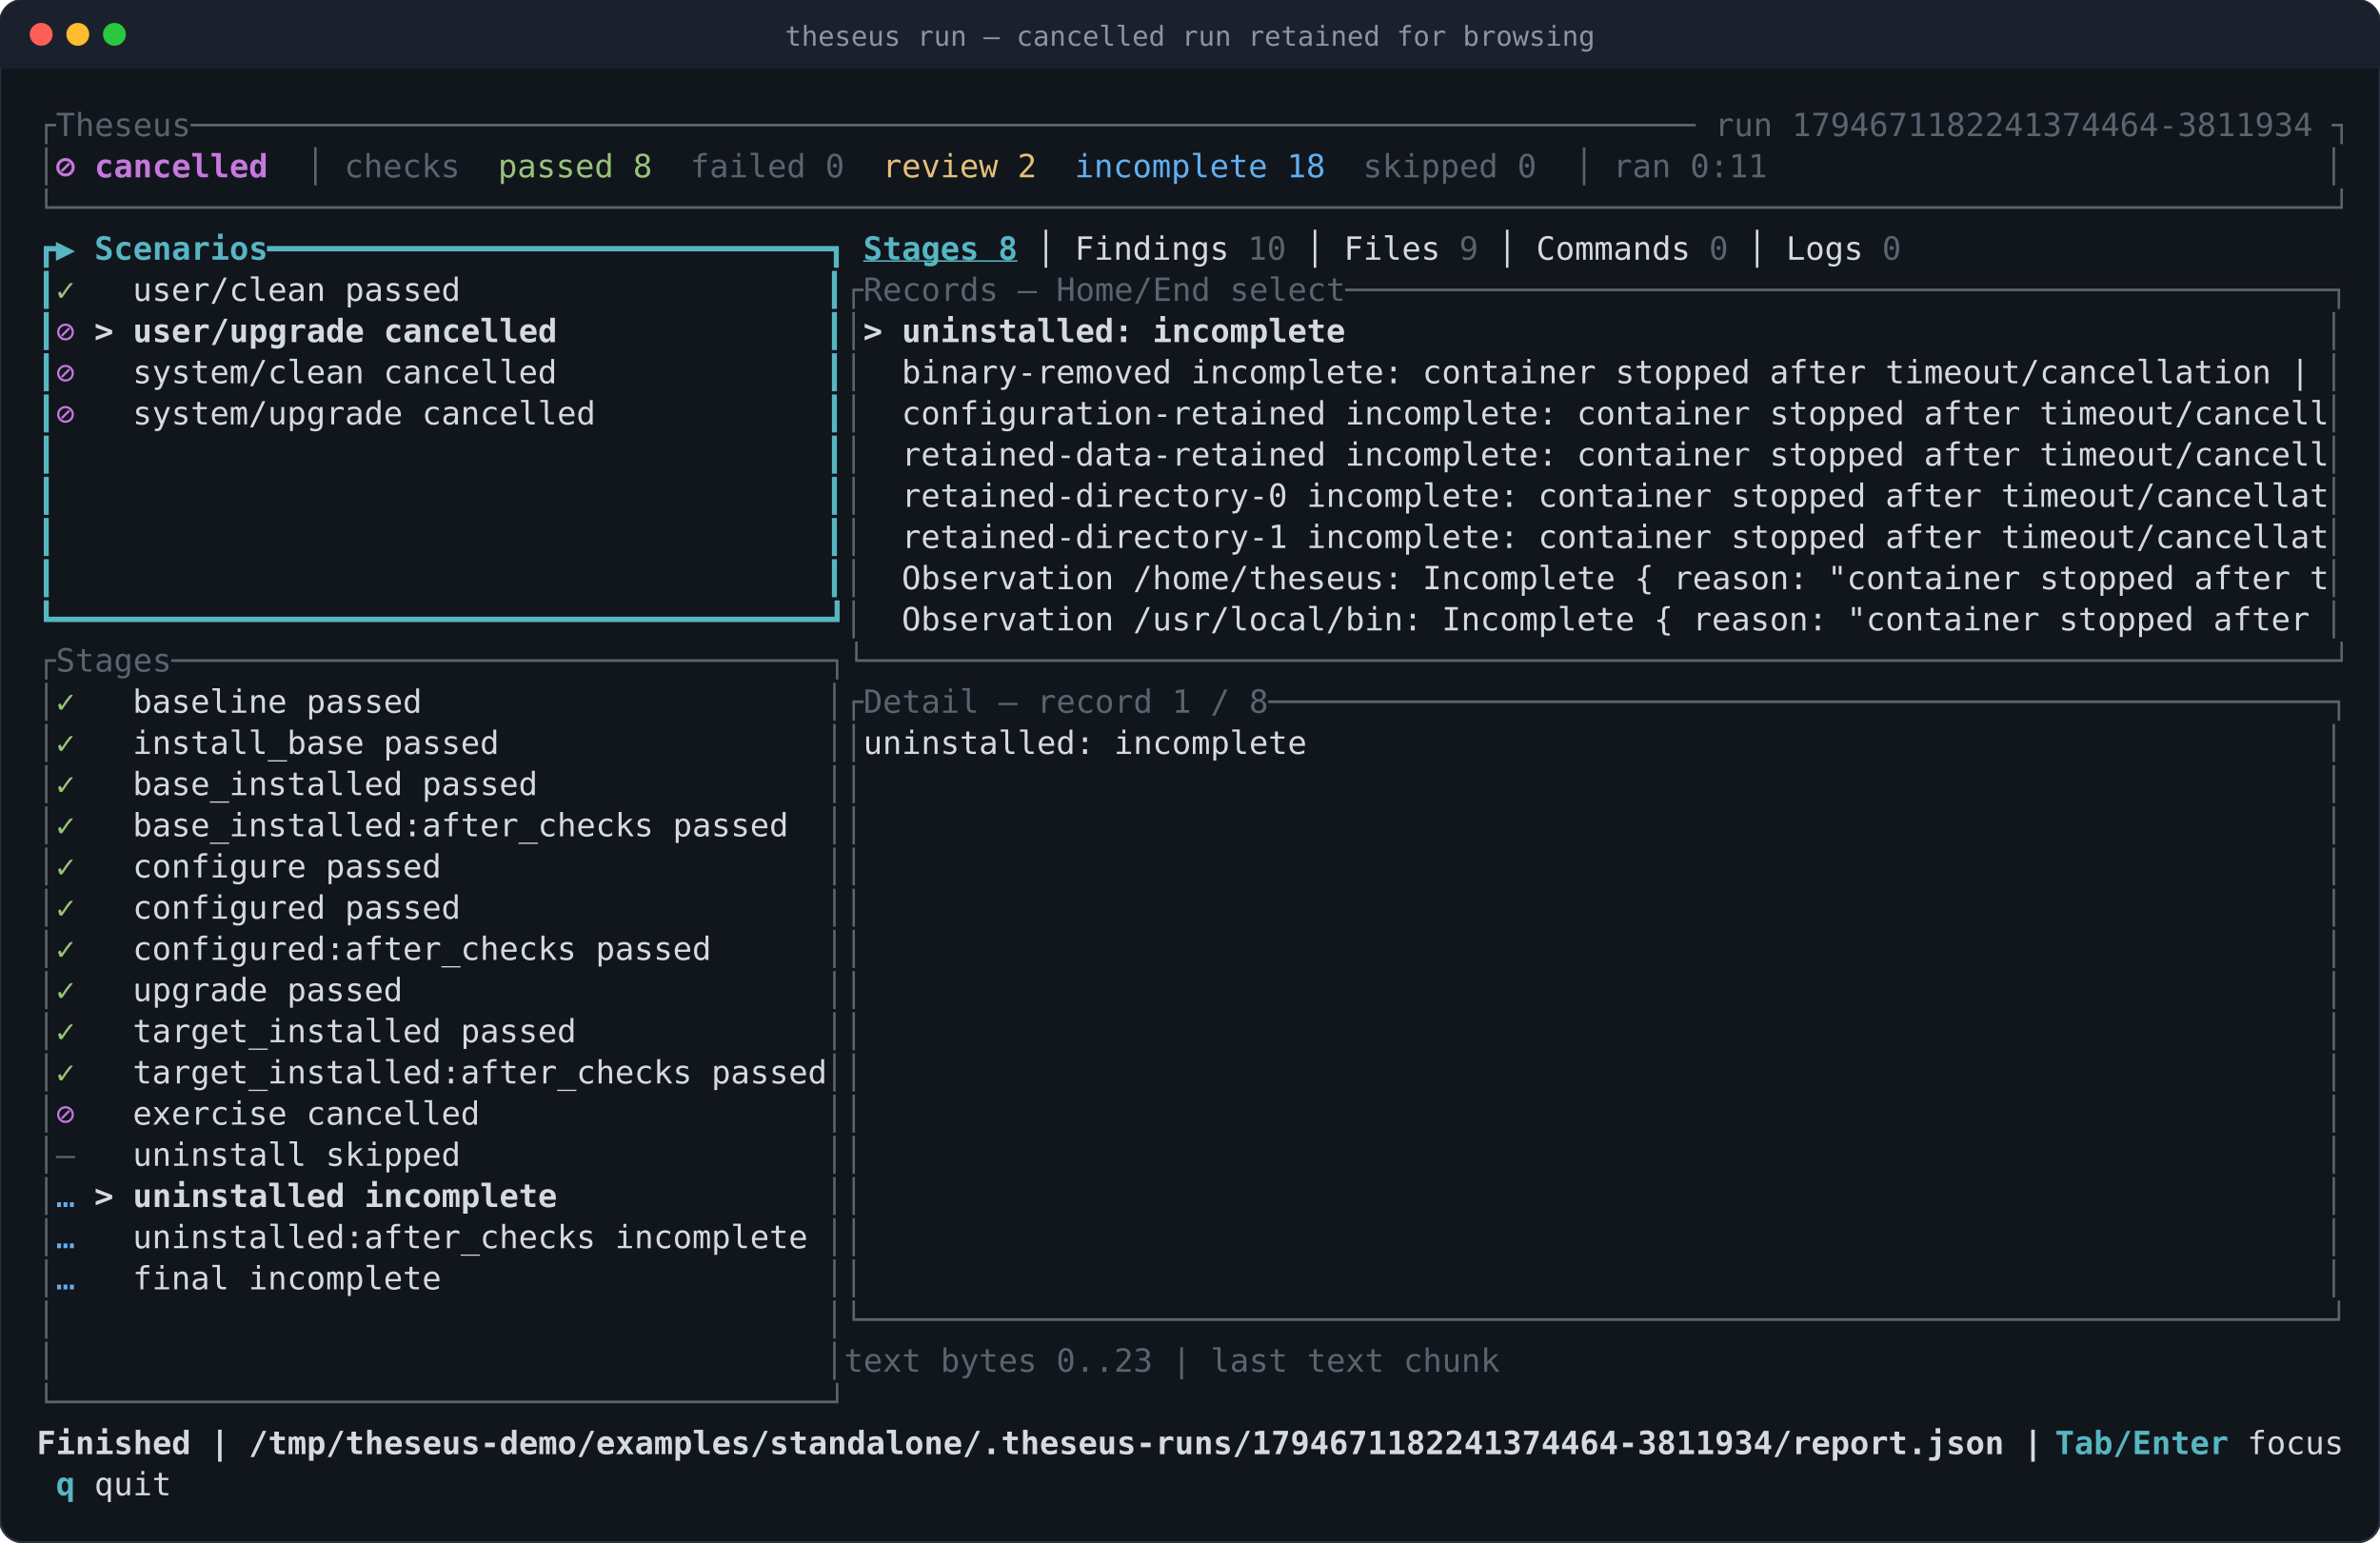
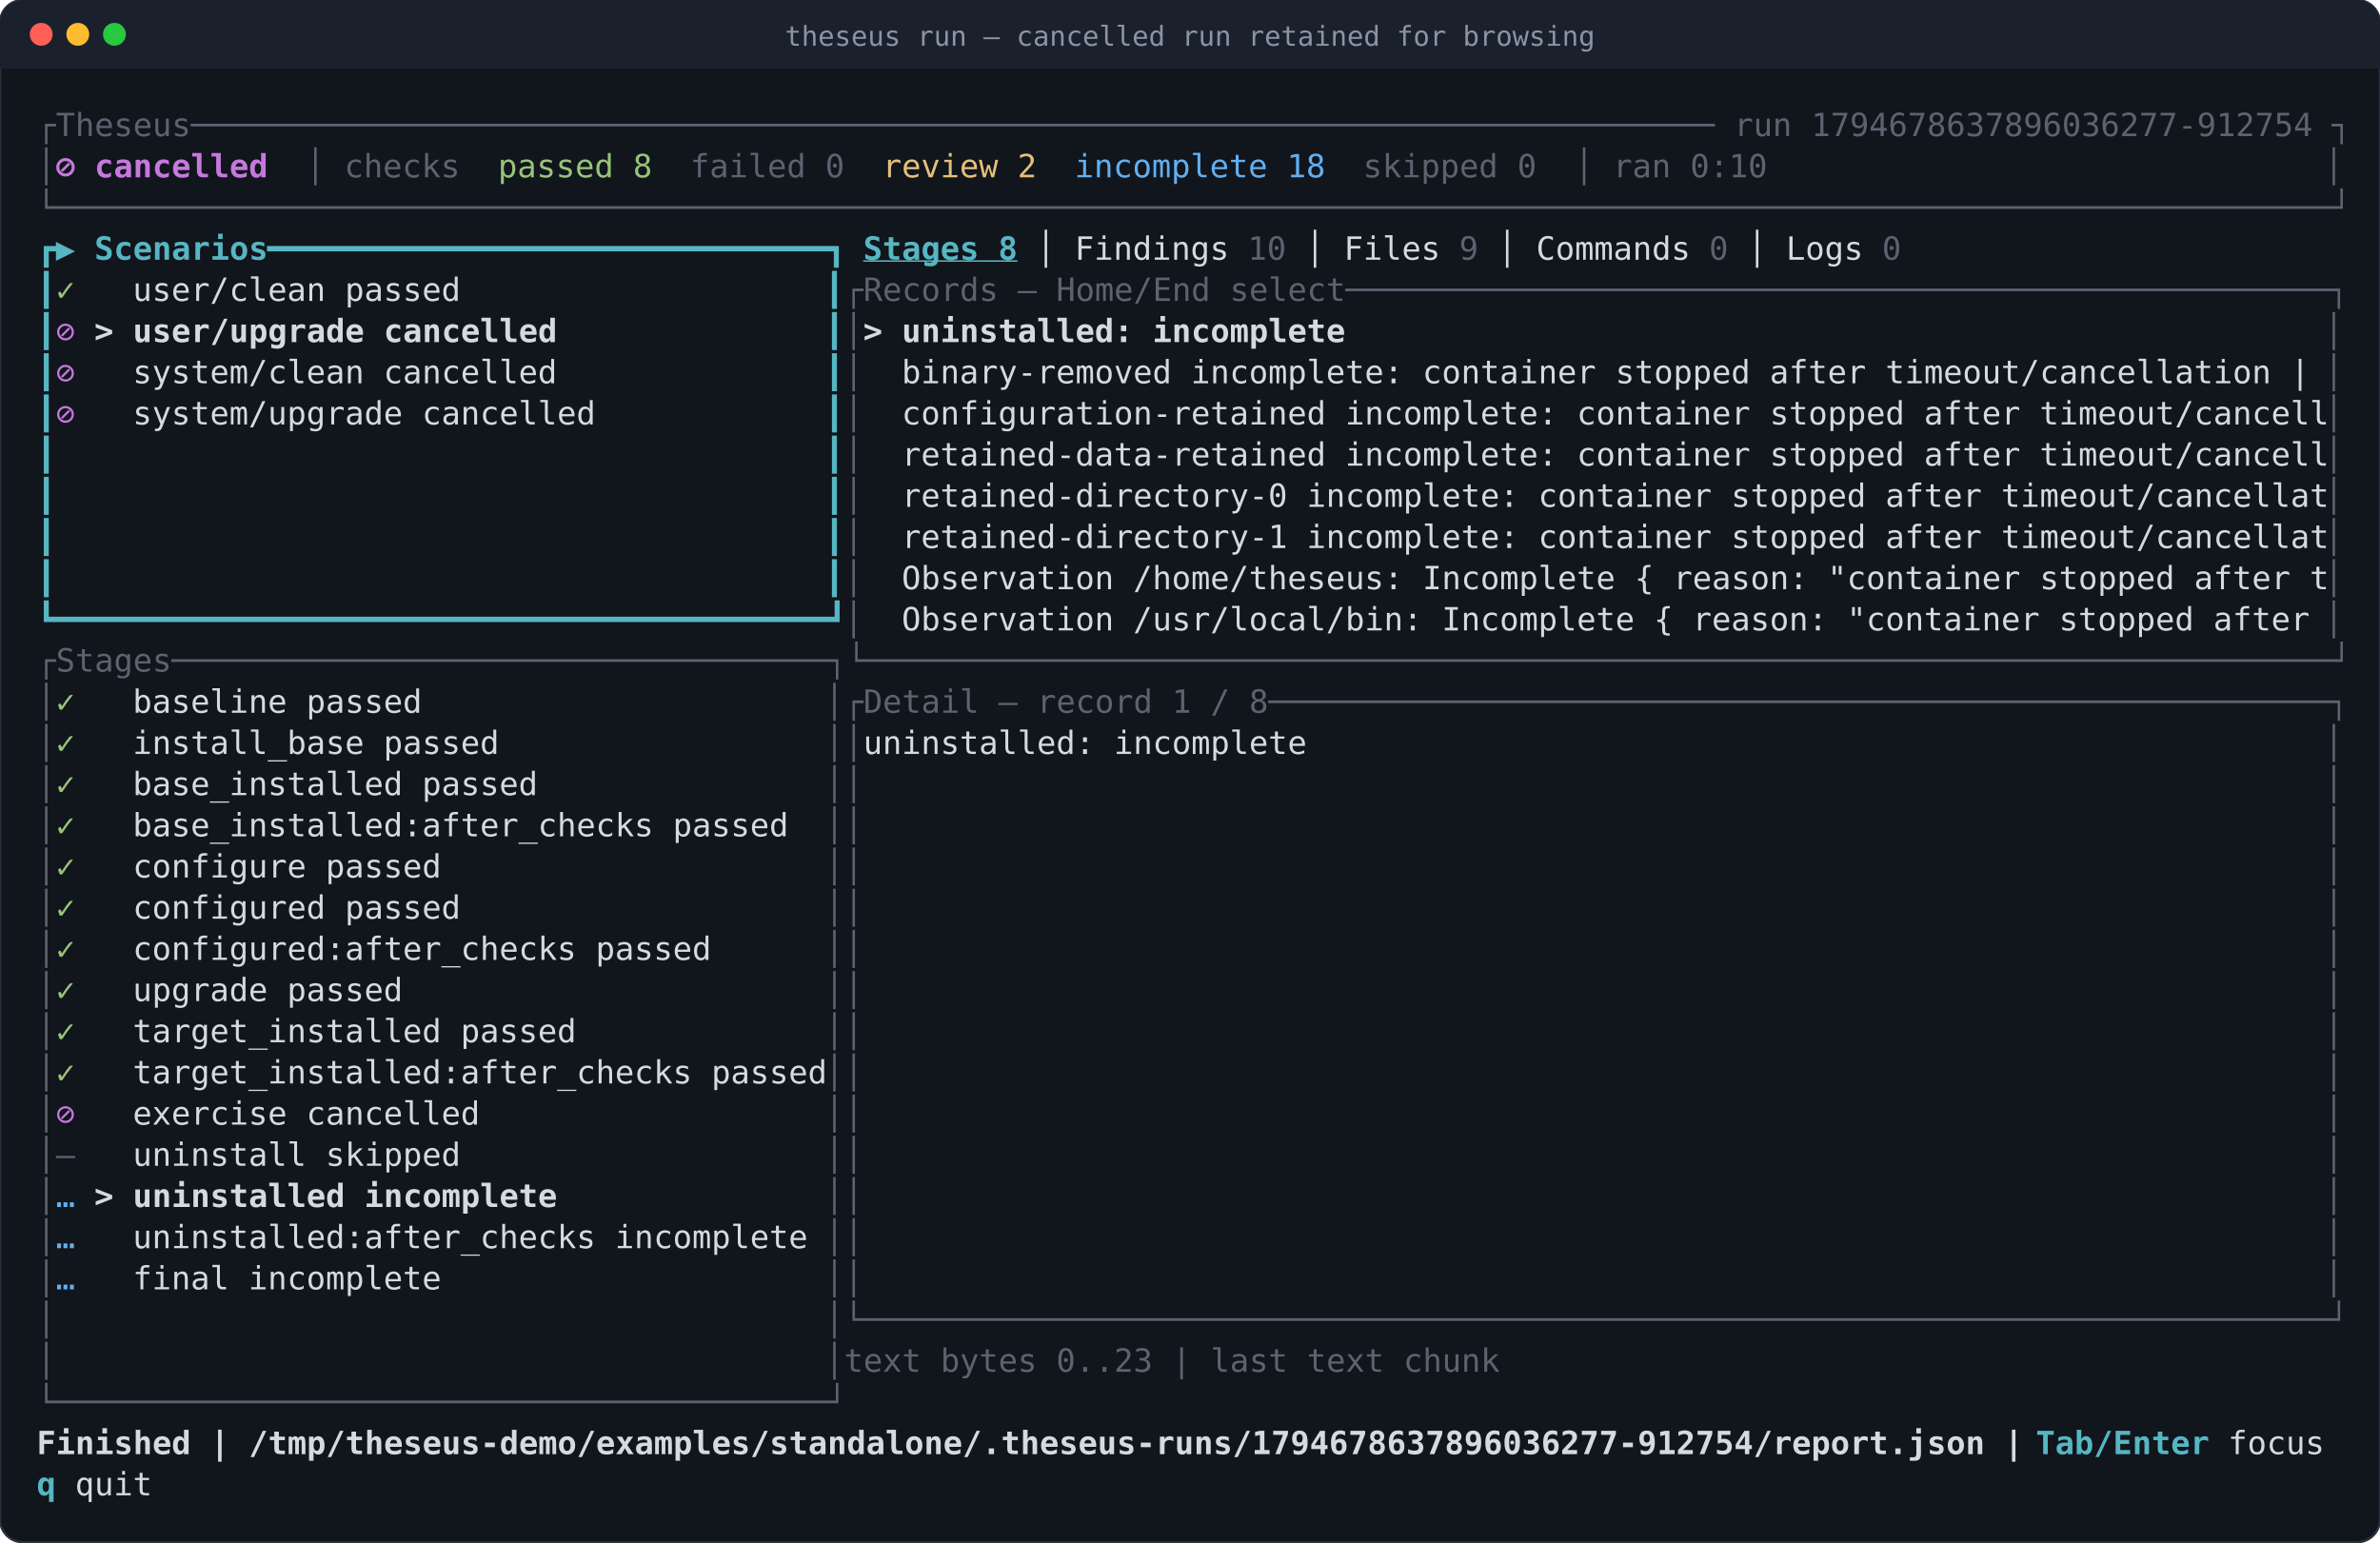
<svg xmlns="http://www.w3.org/2000/svg" width="1040" height="674" viewBox="0 0 1040 674" role="img" aria-label="theseus run — cancelled run retained for browsing">
  <style>text{font-family:ui-monospace, 'SFMono-Regular', 'DejaVu Sans Mono', Menlo, Consolas, 'Liberation Mono', monospace;font-size:14px;white-space:pre}.c0{fill:#5c6370}.c1{fill:#c678dd;font-weight:bold}.c2{fill:#98c379}.c3{fill:#e5c07b}.c4{fill:#61afef}.c5{fill:#56b6c2}.c6{fill:#56b6c2;font-weight:bold}.c7{fill:#56b6c2;font-weight:bold;text-decoration:underline}.c8{fill:#d5d9e0}.c9{fill:#c678dd}.c10{fill:#d5d9e0;font-weight:bold}</style>
  <rect width="1040" height="674" rx="10" fill="#11151c" stroke="#2b3240" />
  <path d="M0 10a10 10 0 0 1 10-10h1020a10 10 0 0 1 10 10v20H0z" fill="#1b212c" />
  <circle cx="18" cy="15" r="5" fill="#ff5f57" />
  <circle cx="34" cy="15" r="5" fill="#febc2e" />
  <circle cx="50" cy="15" r="5" fill="#28c840" />
  <text x="520" y="20" text-anchor="middle" style="font-size:12px;fill:#8a94a6">theseus run — cancelled run retained for browsing</text>
  <text y="59.5">
-     <tspan x="16" textLength="1008" class="c0">┌Theseus────────────────────────────────────────────────────────────────────────────── run 1794671182241374464-3811934 ┐</tspan>
+     <tspan x="16" textLength="1008" class="c0">┌Theseus─────────────────────────────────────────────────────────────────────────────── run 1794678637896036277-912754 ┐</tspan>
  </text>
  <text y="77.5">
    <tspan x="16" textLength="8.4" class="c0">│</tspan>
    <tspan x="24.4" textLength="92.4" class="c1">⊘ cancelled</tspan>
    <tspan x="133.6" textLength="67.2" class="c0">│ checks</tspan>
    <tspan x="217.6" textLength="67.2" class="c2">passed 8</tspan>
    <tspan x="301.6" textLength="67.2" class="c0">failed 0</tspan>
    <tspan x="385.6" textLength="67.2" class="c3">review 2</tspan>
    <tspan x="469.6" textLength="109.2" class="c4">incomplete 18</tspan>
    <tspan x="595.6" textLength="75.6" class="c0">skipped 0</tspan>
-     <tspan x="688" textLength="84" class="c0">│ ran 0:11</tspan>
+     <tspan x="688" textLength="84" class="c0">│ ran 0:10</tspan>
    <tspan x="1015.6" textLength="8.4" class="c0">│</tspan>
  </text>
  <text y="95.5">
    <tspan x="16" textLength="1008" class="c0">└──────────────────────────────────────────────────────────────────────────────────────────────────────────────────────┘</tspan>
  </text>
  <text y="113.5">
    <tspan x="16" textLength="8.4" class="c5">┏</tspan>
    <tspan x="24.4" textLength="92.4" class="c6">▶ Scenarios</tspan>
    <tspan x="116.8" textLength="252" class="c5">━━━━━━━━━━━━━━━━━━━━━━━━━━━━━┓</tspan>
    <tspan x="377.2" textLength="67.2" class="c7">Stages 8</tspan>
    <tspan x="452.8" textLength="84" class="c8">│ Findings</tspan>
    <tspan x="545.2" textLength="16.8" class="c0">10</tspan>
    <tspan x="570.4" textLength="58.8" class="c8">│ Files</tspan>
    <tspan x="637.6" textLength="8.4" class="c0">9</tspan>
    <tspan x="654.4" textLength="84" class="c8">│ Commands</tspan>
    <tspan x="746.8" textLength="8.4" class="c0">0</tspan>
    <tspan x="763.6" textLength="50.4" class="c8">│ Logs</tspan>
    <tspan x="822.4" textLength="8.4" class="c0">0</tspan>
  </text>
  <text y="131.5">
    <tspan x="16" textLength="8.4" class="c5">┃</tspan>
    <tspan x="24.4" textLength="8.4" class="c2">✓</tspan>
    <tspan x="58" textLength="142.8" class="c8">user/clean passed</tspan>
    <tspan x="360.4" textLength="8.4" class="c5">┃</tspan>
    <tspan x="368.8" textLength="655.2" class="c0">┌Records — Home/End select───────────────────────────────────────────────────┐</tspan>
  </text>
  <text y="149.5">
    <tspan x="16" textLength="8.4" class="c5">┃</tspan>
    <tspan x="24.4" textLength="8.4" class="c9">⊘</tspan>
    <tspan x="41.2" textLength="201.6" class="c10">&gt; user/upgrade cancelled</tspan>
    <tspan x="360.4" textLength="8.4" class="c5">┃</tspan>
    <tspan x="368.8" textLength="8.4" class="c0">│</tspan>
    <tspan x="377.2" textLength="210" class="c10">&gt; uninstalled: incomplete</tspan>
    <tspan x="1015.6" textLength="8.4" class="c0">│</tspan>
  </text>
  <text y="167.5">
    <tspan x="16" textLength="8.4" class="c5">┃</tspan>
    <tspan x="24.4" textLength="8.4" class="c9">⊘</tspan>
    <tspan x="58" textLength="184.8" class="c8">system/clean cancelled</tspan>
    <tspan x="360.4" textLength="8.4" class="c5">┃</tspan>
    <tspan x="368.8" textLength="8.4" class="c0">│</tspan>
    <tspan x="394" textLength="613.2" class="c8">binary-removed incomplete: container stopped after timeout/cancellation |</tspan>
    <tspan x="1015.6" textLength="8.4" class="c0">│</tspan>
  </text>
  <text y="185.5">
    <tspan x="16" textLength="8.4" class="c5">┃</tspan>
    <tspan x="24.4" textLength="8.4" class="c9">⊘</tspan>
    <tspan x="58" textLength="201.6" class="c8">system/upgrade cancelled</tspan>
    <tspan x="360.4" textLength="8.4" class="c5">┃</tspan>
    <tspan x="368.8" textLength="8.4" class="c0">│</tspan>
    <tspan x="394" textLength="621.6" class="c8">configuration-retained incomplete: container stopped after timeout/cancell</tspan>
    <tspan x="1015.6" textLength="8.4" class="c0">│</tspan>
  </text>
  <text y="203.5">
    <tspan x="16" textLength="8.4" class="c5">┃</tspan>
    <tspan x="360.4" textLength="8.4" class="c5">┃</tspan>
    <tspan x="368.8" textLength="8.4" class="c0">│</tspan>
    <tspan x="394" textLength="621.6" class="c8">retained-data-retained incomplete: container stopped after timeout/cancell</tspan>
    <tspan x="1015.6" textLength="8.4" class="c0">│</tspan>
  </text>
  <text y="221.5">
    <tspan x="16" textLength="8.4" class="c5">┃</tspan>
    <tspan x="360.4" textLength="8.4" class="c5">┃</tspan>
    <tspan x="368.8" textLength="8.4" class="c0">│</tspan>
    <tspan x="394" textLength="621.6" class="c8">retained-directory-0 incomplete: container stopped after timeout/cancellat</tspan>
    <tspan x="1015.6" textLength="8.4" class="c0">│</tspan>
  </text>
  <text y="239.5">
    <tspan x="16" textLength="8.4" class="c5">┃</tspan>
    <tspan x="360.4" textLength="8.4" class="c5">┃</tspan>
    <tspan x="368.8" textLength="8.4" class="c0">│</tspan>
    <tspan x="394" textLength="621.6" class="c8">retained-directory-1 incomplete: container stopped after timeout/cancellat</tspan>
    <tspan x="1015.6" textLength="8.4" class="c0">│</tspan>
  </text>
  <text y="257.5">
    <tspan x="16" textLength="8.4" class="c5">┃</tspan>
    <tspan x="360.4" textLength="8.4" class="c5">┃</tspan>
    <tspan x="368.8" textLength="8.4" class="c0">│</tspan>
    <tspan x="394" textLength="621.6" class="c8">Observation /home/theseus: Incomplete { reason: "container stopped after t</tspan>
    <tspan x="1015.6" textLength="8.4" class="c0">│</tspan>
  </text>
  <text y="275.5">
    <tspan x="16" textLength="352.8" class="c5">┗━━━━━━━━━━━━━━━━━━━━━━━━━━━━━━━━━━━━━━━━┛</tspan>
    <tspan x="368.8" textLength="8.4" class="c0">│</tspan>
    <tspan x="394" textLength="613.2" class="c8">Observation /usr/local/bin: Incomplete { reason: "container stopped after</tspan>
    <tspan x="1015.6" textLength="8.4" class="c0">│</tspan>
  </text>
  <text y="293.5">
    <tspan x="16" textLength="1008" class="c0">┌Stages──────────────────────────────────┐└────────────────────────────────────────────────────────────────────────────┘</tspan>
  </text>
  <text y="311.5">
    <tspan x="16" textLength="8.4" class="c0">│</tspan>
    <tspan x="24.4" textLength="8.4" class="c2">✓</tspan>
    <tspan x="58" textLength="126" class="c8">baseline passed</tspan>
    <tspan x="360.4" textLength="663.6" class="c0">│┌Detail — record 1 / 8───────────────────────────────────────────────────────┐</tspan>
  </text>
  <text y="329.5">
    <tspan x="16" textLength="8.4" class="c0">│</tspan>
    <tspan x="24.4" textLength="8.4" class="c2">✓</tspan>
    <tspan x="58" textLength="159.6" class="c8">install_base passed</tspan>
    <tspan x="360.4" textLength="16.8" class="c0">││</tspan>
    <tspan x="377.2" textLength="193.2" class="c8">uninstalled: incomplete</tspan>
    <tspan x="1015.6" textLength="8.4" class="c0">│</tspan>
  </text>
  <text y="347.5">
    <tspan x="16" textLength="8.4" class="c0">│</tspan>
    <tspan x="24.4" textLength="8.4" class="c2">✓</tspan>
    <tspan x="58" textLength="176.4" class="c8">base_installed passed</tspan>
    <tspan x="360.4" textLength="16.8" class="c0">││</tspan>
    <tspan x="1015.6" textLength="8.4" class="c0">│</tspan>
  </text>
  <text y="365.5">
    <tspan x="16" textLength="8.4" class="c0">│</tspan>
    <tspan x="24.4" textLength="8.4" class="c2">✓</tspan>
    <tspan x="58" textLength="285.6" class="c8">base_installed:after_checks passed</tspan>
    <tspan x="360.4" textLength="16.8" class="c0">││</tspan>
    <tspan x="1015.6" textLength="8.4" class="c0">│</tspan>
  </text>
  <text y="383.5">
    <tspan x="16" textLength="8.4" class="c0">│</tspan>
    <tspan x="24.4" textLength="8.4" class="c2">✓</tspan>
    <tspan x="58" textLength="134.4" class="c8">configure passed</tspan>
    <tspan x="360.4" textLength="16.8" class="c0">││</tspan>
    <tspan x="1015.6" textLength="8.4" class="c0">│</tspan>
  </text>
  <text y="401.5">
    <tspan x="16" textLength="8.4" class="c0">│</tspan>
    <tspan x="24.4" textLength="8.4" class="c2">✓</tspan>
    <tspan x="58" textLength="142.8" class="c8">configured passed</tspan>
    <tspan x="360.4" textLength="16.8" class="c0">││</tspan>
    <tspan x="1015.6" textLength="8.4" class="c0">│</tspan>
  </text>
  <text y="419.5">
    <tspan x="16" textLength="8.4" class="c0">│</tspan>
    <tspan x="24.4" textLength="8.4" class="c2">✓</tspan>
    <tspan x="58" textLength="252" class="c8">configured:after_checks passed</tspan>
    <tspan x="360.4" textLength="16.8" class="c0">││</tspan>
    <tspan x="1015.6" textLength="8.4" class="c0">│</tspan>
  </text>
  <text y="437.5">
    <tspan x="16" textLength="8.4" class="c0">│</tspan>
    <tspan x="24.4" textLength="8.4" class="c2">✓</tspan>
    <tspan x="58" textLength="117.6" class="c8">upgrade passed</tspan>
    <tspan x="360.4" textLength="16.8" class="c0">││</tspan>
    <tspan x="1015.6" textLength="8.4" class="c0">│</tspan>
  </text>
  <text y="455.5">
    <tspan x="16" textLength="8.4" class="c0">│</tspan>
    <tspan x="24.4" textLength="8.4" class="c2">✓</tspan>
    <tspan x="58" textLength="193.2" class="c8">target_installed passed</tspan>
    <tspan x="360.4" textLength="16.8" class="c0">││</tspan>
    <tspan x="1015.6" textLength="8.4" class="c0">│</tspan>
  </text>
  <text y="473.5">
    <tspan x="16" textLength="8.4" class="c0">│</tspan>
    <tspan x="24.4" textLength="8.4" class="c2">✓</tspan>
    <tspan x="58" textLength="302.4" class="c8">target_installed:after_checks passed</tspan>
    <tspan x="360.4" textLength="16.8" class="c0">││</tspan>
    <tspan x="1015.6" textLength="8.4" class="c0">│</tspan>
  </text>
  <text y="491.5">
    <tspan x="16" textLength="8.4" class="c0">│</tspan>
    <tspan x="24.4" textLength="8.4" class="c9">⊘</tspan>
    <tspan x="58" textLength="151.2" class="c8">exercise cancelled</tspan>
    <tspan x="360.4" textLength="16.8" class="c0">││</tspan>
    <tspan x="1015.6" textLength="8.4" class="c0">│</tspan>
  </text>
  <text y="509.5">
    <tspan x="16" textLength="16.8" class="c0">│–</tspan>
    <tspan x="58" textLength="142.8" class="c8">uninstall skipped</tspan>
    <tspan x="360.4" textLength="16.8" class="c0">││</tspan>
    <tspan x="1015.6" textLength="8.4" class="c0">│</tspan>
  </text>
  <text y="527.5">
    <tspan x="16" textLength="8.4" class="c0">│</tspan>
    <tspan x="24.4" textLength="8.4" class="c4">…</tspan>
    <tspan x="41.2" textLength="201.6" class="c10">&gt; uninstalled incomplete</tspan>
    <tspan x="360.4" textLength="16.8" class="c0">││</tspan>
    <tspan x="1015.6" textLength="8.4" class="c0">│</tspan>
  </text>
  <text y="545.5">
    <tspan x="16" textLength="8.4" class="c0">│</tspan>
    <tspan x="24.4" textLength="8.4" class="c4">…</tspan>
    <tspan x="58" textLength="294" class="c8">uninstalled:after_checks incomplete</tspan>
    <tspan x="360.4" textLength="16.8" class="c0">││</tspan>
    <tspan x="1015.6" textLength="8.4" class="c0">│</tspan>
  </text>
  <text y="563.5">
    <tspan x="16" textLength="8.4" class="c0">│</tspan>
    <tspan x="24.4" textLength="8.4" class="c4">…</tspan>
    <tspan x="58" textLength="134.4" class="c8">final incomplete</tspan>
    <tspan x="360.4" textLength="16.8" class="c0">││</tspan>
    <tspan x="1015.6" textLength="8.4" class="c0">│</tspan>
  </text>
  <text y="581.5">
    <tspan x="16" textLength="8.4" class="c0">│</tspan>
    <tspan x="360.4" textLength="663.6" class="c0">│└────────────────────────────────────────────────────────────────────────────┘</tspan>
  </text>
  <text y="599.5">
    <tspan x="16" textLength="8.4" class="c0">│</tspan>
    <tspan x="360.4" textLength="294" class="c0">│text bytes 0..23 | last text chunk</tspan>
  </text>
  <text y="617.5">
    <tspan x="16" textLength="352.8" class="c0">└────────────────────────────────────────┘</tspan>
  </text>
  <text y="635.5">
-     <tspan x="16" textLength="873.6" class="c10">Finished | /tmp/theseus-demo/examples/standalone/.theseus-runs/1794671182241374464-3811934/report.json |</tspan>
-     <tspan x="898" textLength="75.6" class="c6">Tab/Enter</tspan>
-     <tspan x="982" textLength="42" class="c8">focus</tspan>
+     <tspan x="16" textLength="865.2" class="c10">Finished | /tmp/theseus-demo/examples/standalone/.theseus-runs/1794678637896036277-912754/report.json |</tspan>
+     <tspan x="889.6" textLength="75.6" class="c6">Tab/Enter</tspan>
+     <tspan x="973.6" textLength="42" class="c8">focus</tspan>
  </text>
  <text y="653.5">
-     <tspan x="24.4" textLength="8.4" class="c6">q</tspan>
-     <tspan x="41.2" textLength="33.6" class="c8">quit</tspan>
+     <tspan x="16" textLength="8.4" class="c6">q</tspan>
+     <tspan x="32.8" textLength="33.6" class="c8">quit</tspan>
  </text>
</svg>
